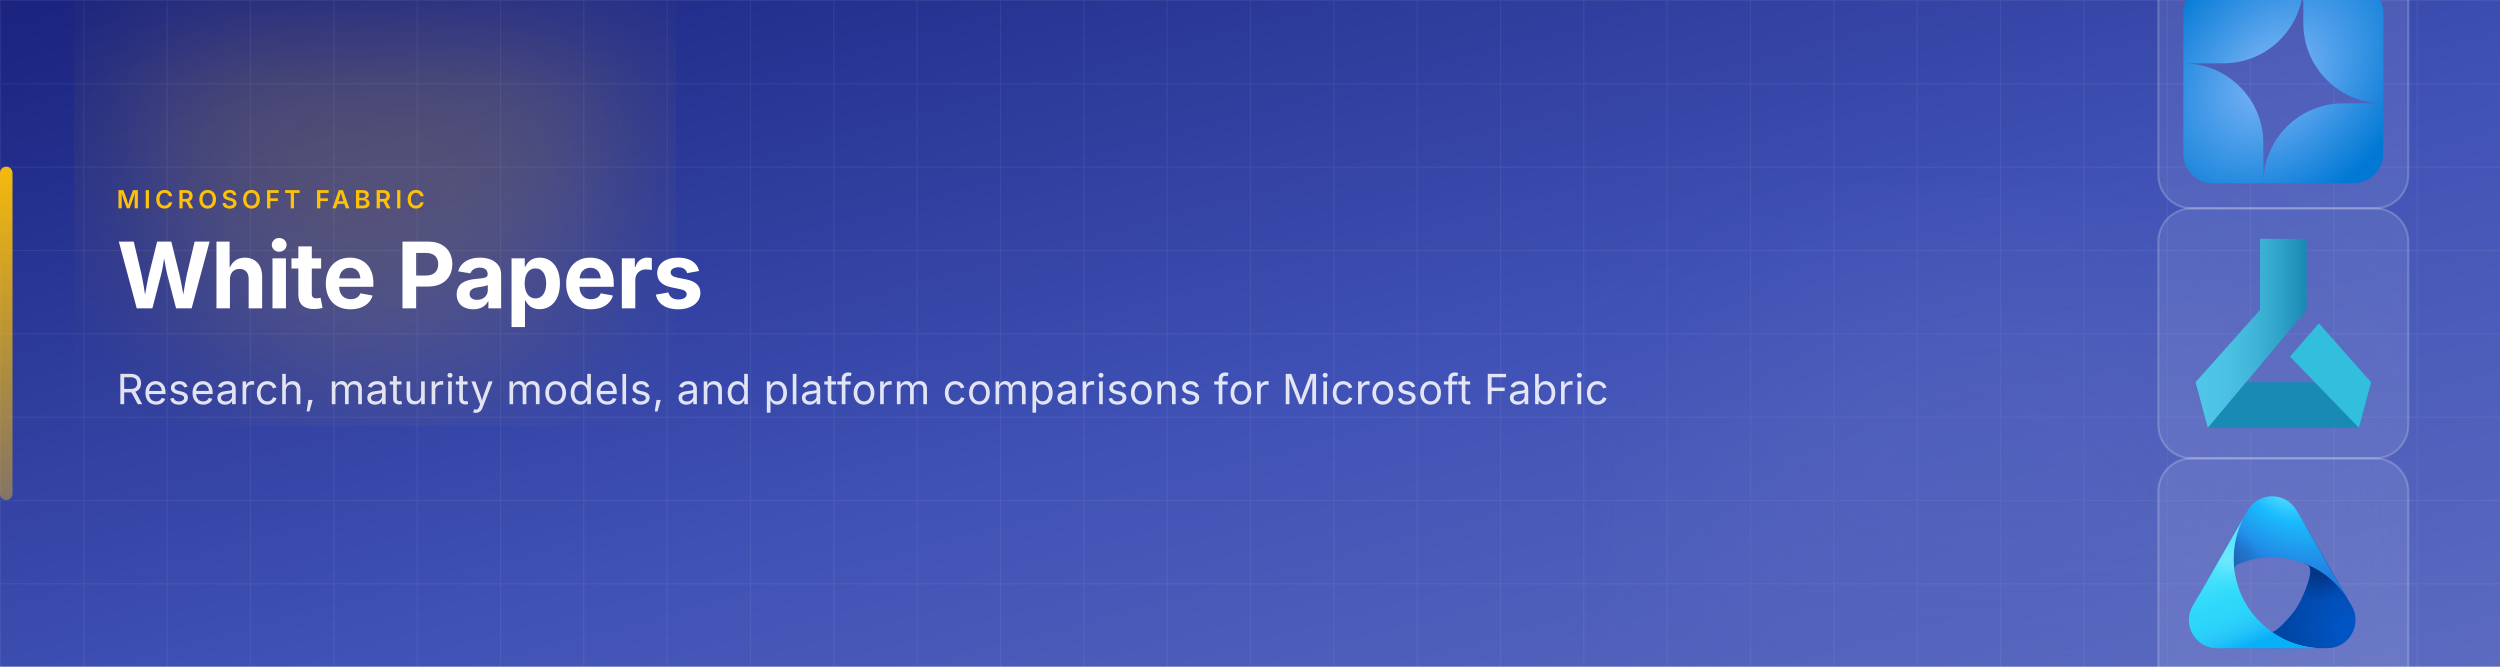
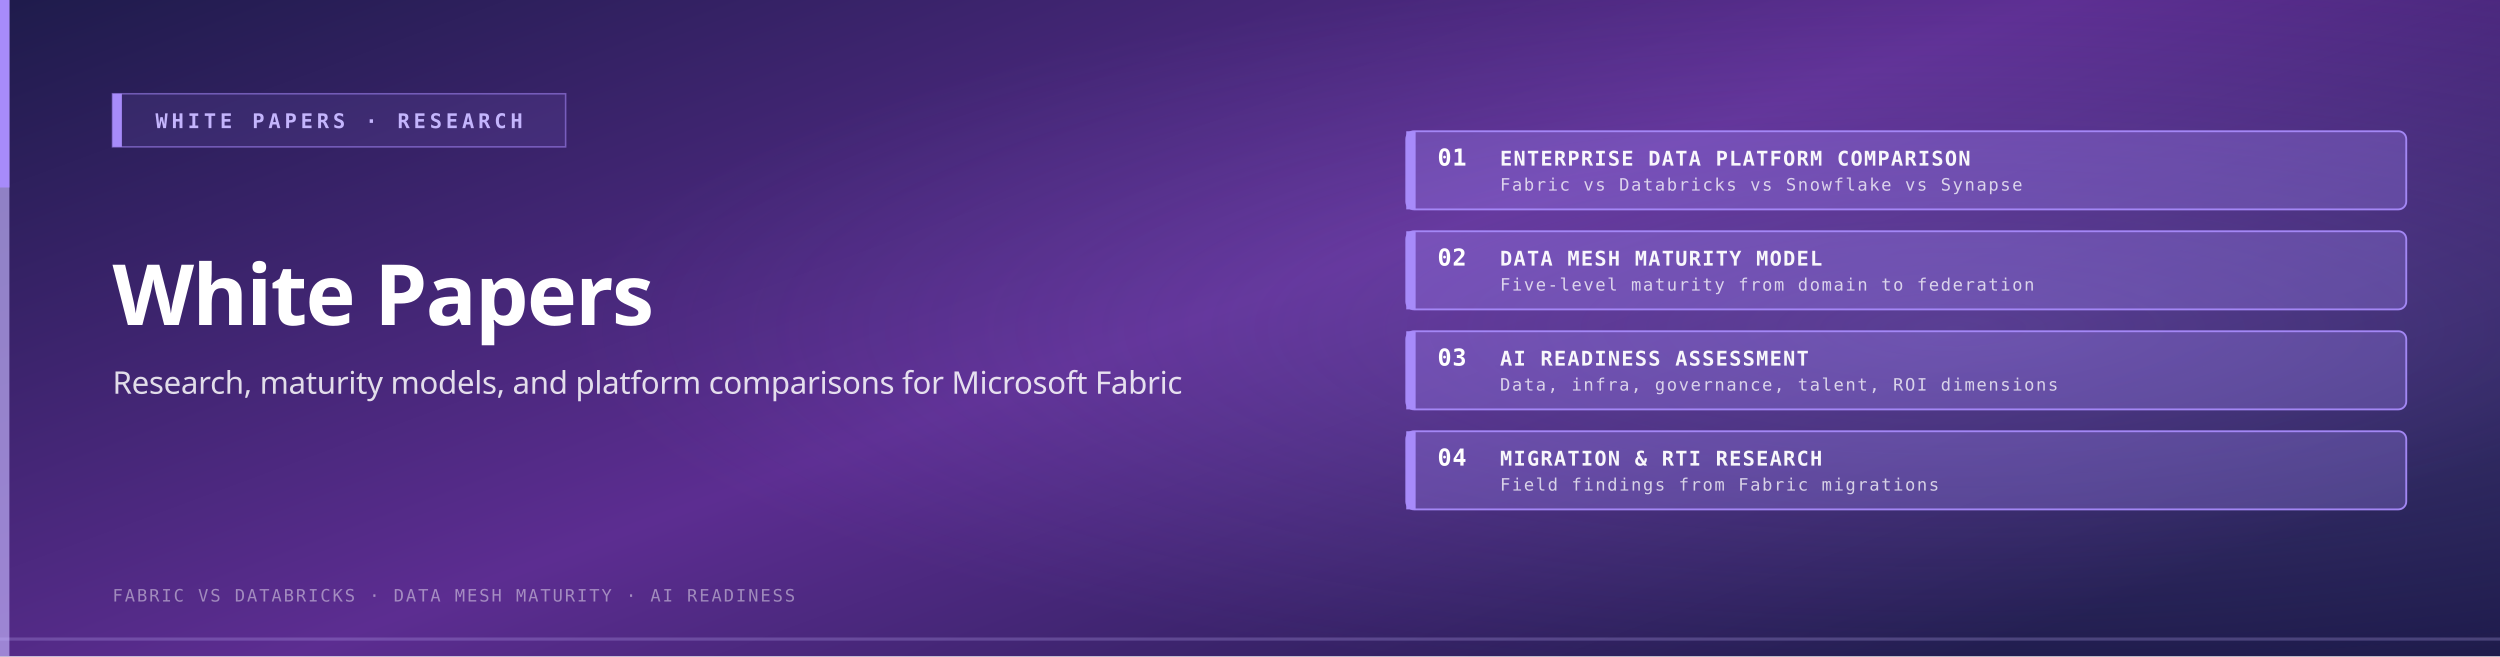
- <svg xmlns="http://www.w3.org/2000/svg" viewBox="0 0 1200 320" width="1200" height="320" role="img" aria-label="White Papers">
+ <svg xmlns="http://www.w3.org/2000/svg" viewBox="0 0 1600 420" width="1600" height="420" role="img" aria-labelledby="title desc" preserveAspectRatio="xMidYMid slice">
  <defs>
-     <linearGradient id="bg" x1="0" y1="0" x2="1" y2="1">
-       <stop offset="0%" stop-color="#1A237E" />
-       <stop offset="55%" stop-color="#3F51B5" />
-       <stop offset="100%" stop-color="#5C6BC0" />
+     <linearGradient id="bg" x1="0" y1="0" x2="1" y2="0.7">
+       <stop offset="0%" stop-color="#1E1B4B" />
+       <stop offset="55%" stop-color="#5C2D91" />
+       <stop offset="100%" stop-color="#1E1B4B" />
    </linearGradient>
-     <linearGradient id="accent" x1="0" y1="0" x2="0" y2="1">
-       <stop offset="0%" stop-color="#FFC107" stop-opacity="0.95" />
-       <stop offset="100%" stop-color="#FFC107" stop-opacity="0.4" />
-     </linearGradient>
-     <pattern id="grid" width="40" height="40" patternUnits="userSpaceOnUse">
-       <path d="M 40 0 L 0 0 0 40" fill="none" stroke="rgba(255,255,255,0.06)" stroke-width="1" />
-     </pattern>
-     <filter id="blur">
-       <feGaussianBlur stdDeviation="40" />
-     </filter>
+     <radialGradient id="glow" cx="78%" cy="50%" r="55%">
+       <stop offset="0%" stop-color="#A78BFA" stop-opacity="0.25" />
+       <stop offset="100%" stop-color="#A78BFA" stop-opacity="0" />
+     </radialGradient>
+     <style>
+       .h-title { font-family:'IBM Plex Sans','Segoe UI','Helvetica Neue',sans-serif; font-weight:600; font-size:54px; fill:#FFFFFF; letter-spacing:-1.0px; }
+       .h-sub   { font-family:'IBM Plex Sans','Segoe UI','Helvetica Neue',sans-serif; font-weight:400; font-size:20px; fill:#FFFFFF; fill-opacity:0.84; letter-spacing:-0.2px; }
+       .h-chip  { font-family:'JetBrains Mono','SF Mono','Consolas',monospace; font-weight:700; font-size:13px; letter-spacing:2.5px; fill:#C4B5FD; }
+       .h-foot  { font-family:'JetBrains Mono','SF Mono','Consolas',monospace; font-weight:500; font-size:11px; letter-spacing:1.2px; fill:#FFFFFF; fill-opacity:0.45; }
+       .v-num   { font-family:'JetBrains Mono','SF Mono','Consolas',monospace; font-weight:700; font-size:15px; fill:#FFFFFF; letter-spacing:0.5px; }
+       .v-lbl   { font-family:'JetBrains Mono','SF Mono','Consolas',monospace; font-weight:600; font-size:13px; fill:#FFFFFF; fill-opacity:0.95; letter-spacing:0.8px; }
+       .v-cap   { font-family:'JetBrains Mono','SF Mono','Consolas',monospace; font-weight:500; font-size:11px; fill:#FFFFFF; fill-opacity:0.75; letter-spacing:1.0px; }
+     </style>
  </defs>
-   <rect width="1200" height="320" fill="url(#bg)" />
-   <rect width="1200" height="320" fill="url(#grid)" />
-   <circle cx="180" cy="60" r="120" fill="#FFC107" opacity="0.20" filter="url(#blur)" />
-   <circle cx="960" cy="280" r="160" fill="#5C6BC0" opacity="0.30" filter="url(#blur)" />
-   <rect x="0" y="80" width="6" height="160" fill="url(#accent)" rx="3" />
-   <text x="56" y="148" font-family="Inter, system-ui, sans-serif" font-size="44" font-weight="700" fill="#FFFFFF" letter-spacing="-0.5">White Papers</text>
-   <text x="56" y="194" font-family="Inter, system-ui, sans-serif" font-size="20" font-weight="400" fill="rgba(255,255,255,0.85)" letter-spacing="0.2">Research, maturity models, and platform comparisons for Microsoft Fabric</text>
-   <text x="56" y="100" font-family="Inter, system-ui, sans-serif" font-size="12" font-weight="600" fill="#FFC107" letter-spacing="2" text-transform="uppercase">MICROSOFT FABRIC</text>
-   <g transform="translate(1048,-8)">
-     <rect x="-12" y="-12" width="120" height="120" rx="16" ry="16" fill="rgba(255,255,255,0.10)" stroke="rgba(255,255,255,0.20)" stroke-width="1" />
-     <svg x="0" y="0" width="96" height="96" viewBox="0 0 18 18" preserveAspectRatio="xMidYMid meet">
-       <defs>
-         <radialGradient id="uuid-2a7407aa-b787-48dd-a96a-0d81ab6e93bb" cx="-67.981" cy="793.199" r=".45" gradientTransform="translate(-17939.03 20368.029) rotate(45) scale(25.091 -34.149)" gradientUnits="userSpaceOnUse">
-           <stop offset="0" stop-color="#83b9f9" />
-           <stop offset="1" stop-color="#0078d4" />
-         </radialGradient>
-       </defs>
-       <path d="m0,2.7v12.6c0,1.491,1.209,2.7,2.7,2.7h12.6c1.491,0,2.7-1.209,2.7-2.7V2.7c0-1.491-1.209-2.7-2.7-2.7H2.7C1.209,0,0,1.209,0,2.7ZM10.8,0v3.6c0,3.976,3.224,7.2,7.2,7.2h-3.6c-3.976,0-7.199,3.222-7.2,7.198v-3.598c0-3.976-3.224-7.2-7.2-7.2h3.6c3.976,0,7.2-3.224,7.2-7.2Z" fill="url(#uuid-2a7407aa-b787-48dd-a96a-0d81ab6e93bb)" stroke-width="0" />
-     </svg>
+   <rect width="1600" height="420" fill="url(#bg)" />
+   <rect width="1600" height="420" fill="url(#glow)" />
+   <rect x="0" y="0" width="6" height="420" fill="#C4B5FD" opacity="0.65" />
+   <rect x="0" y="0" width="6" height="120" fill="#A78BFA" />
+   <rect x="0" y="408" width="1600" height="2" fill="#C4B5FD" opacity="0.25" />
+   <g transform="translate(72, 60)">
+     <rect x="0" y="0" width="290" height="34" rx="0" fill="#A78BFA" fill-opacity="0.10" stroke="#A78BFA" stroke-opacity="0.55" />
+     <rect x="0" y="0" width="6" height="34" fill="#A78BFA" />
+     <text class="h-chip" x="145.0" y="22" text-anchor="middle">WHITE PAPERS · RESEARCH</text>
  </g>
-   <g transform="translate(1048,112)">
-     <rect x="-12" y="-12" width="120" height="120" rx="16" ry="16" fill="rgba(255,255,255,0.10)" stroke="rgba(255,255,255,0.20)" stroke-width="1" />
-     <svg x="0" y="0" width="96" height="96" viewBox="0 0 18 18" preserveAspectRatio="xMidYMid meet">
-       <defs>
-         <linearGradient id="e1bcfd0f-68b5-4f66-9501-e6a7245a18e7" x1="1.1" y1="169" x2="11.12" y2="169" gradientTransform="translate(0 -160)" gradientUnits="userSpaceOnUse">
-           <stop offset="0" stop-color="#50c7e8" />
-           <stop offset="0.25" stop-color="#4cc3e4" />
-           <stop offset="0.51" stop-color="#41b6da" />
-           <stop offset="0.77" stop-color="#2fa2c8" />
-           <stop offset="1" stop-color="#1989b2" />
-         </linearGradient>
-       </defs>
-       <path id="bc892891-989d-4c43-80d3-d2b4546a974f" d="M15.8,17.5H2.2L1.1,13.4H16.9Z" fill="#198ab3" />
-       <polygon points="6.9 0.5 6.9 6.9 1.1 13.4 2.2 17.5 11.1 6.9 11.1 0.5 6.9 0.5" fill="url(#e1bcfd0f-68b5-4f66-9501-e6a7245a18e7)" />
-       <path id="e6be01d6-345d-4df4-bbdb-151aa8edaa1f" d="M15.8,17.5,9.6,11.1l2.6-3,4.7,5.3Z" fill="#32bedd" />
-     </svg>
-   </g>
-   <g transform="translate(1048,232)">
-     <rect x="-12" y="-12" width="120" height="120" rx="16" ry="16" fill="rgba(255,255,255,0.10)" stroke="rgba(255,255,255,0.20)" stroke-width="1" />
-     <svg x="0" y="0" width="96" height="96" viewBox="0 0 18 18" preserveAspectRatio="xMidYMid meet">
-       <path fill="url(#iffe440-a)" d="m15.157 11.038-4.3-7.45a8 8 0 0 1 .65 3.612l-.744-.055s.492.153.6.388c.34.72-.783 3.09-1.171 3.673-.63.944-1.848 2.16-2.167 2.16-.099 0-.141-.034-.141-.034-1.156.715-2.522 1.415-3.924 1.501h9.006c1.948 0 3.165-2.108 2.191-3.795" />
-       <path fill="url(#iffe440-b)" fill-opacity=".5" d="m15.157 11.038-4.3-7.45a8 8 0 0 1 .65 3.612l-.744-.055s.492.153.6.388c.34.72-.783 3.09-1.171 3.673-.63.944-1.848 2.16-2.167 2.16-.099 0-.141-.034-.141-.034-1.156.715-2.522 1.415-3.924 1.501h9.006c1.948 0 3.165-2.108 2.191-3.795" />
-       <path fill="url(#iffe440-c)" fill-opacity=".2" d="m15.157 11.038-4.3-7.45a8 8 0 0 1 .65 3.612l-.744-.055s.492.153.6.388c.34.72-.783 3.09-1.171 3.673-.63.944-1.848 2.16-2.167 2.16-.099 0-.141-.034-.141-.034-1.156.715-2.522 1.415-3.924 1.501h9.006c1.948 0 3.165-2.108 2.191-3.795" />
-       <path fill="url(#iffe440-d)" d="M14.526 10.01q.133.183.253.37l-4.588-7.948C9.217.745 6.783.745 5.81 2.432L1.3 10.245c.692-1.033 2.209-1.81 3.307-2.352 0 0-.038-.23.052-.39.09-.158.213-.202.331-.25a8.06 8.06 0 0 1 9.537 2.757Z" />
-       <path fill="url(#iffe440-e)" fill-opacity=".36" d="M14.526 10.01q.133.183.253.37l-4.588-7.948C9.217.745 6.783.745 5.81 2.432L1.3 10.245c.692-1.033 2.209-1.81 3.307-2.352 0 0-.038-.23.052-.39.09-.158.213-.202.331-.25a8.06 8.06 0 0 1 9.537 2.757Z" />
-       <path fill="url(#iffe440-f)" d="M12.081 14.832H3.034c-1.948 0-3.165-2.109-2.191-3.796l4.584-7.942a8.063 8.063 0 0 0 6.654 11.738" />
-       <path fill="url(#iffe440-g)" fill-opacity=".25" d="M12.081 14.832H3.034c-1.948 0-3.165-2.109-2.191-3.796l4.584-7.942a8.063 8.063 0 0 0 6.654 11.738" />
-       <path fill="url(#iffe440-h)" d="M12.081 14.832H3.034c-1.948 0-3.165-2.109-2.191-3.796l4.584-7.942a8.063 8.063 0 0 0 6.654 11.738" />
-       <defs>
-         <radialGradient id="iffe440-b" cx="0" cy="0" r="1" gradientTransform="matrix(.14216 3.1987 -2.95039 .13113 12.243 7.416)" gradientUnits="userSpaceOnUse">
-           <stop stop-color="#041642" />
-           <stop offset="1" stop-color="#041642" stop-opacity="0" />
-         </radialGradient>
-         <radialGradient id="iffe440-c" cx="0" cy="0" r="1" gradientTransform="matrix(5.61361 -2.46018 2.79916 6.3871 8.443 14.14)" gradientUnits="userSpaceOnUse">
-           <stop />
-           <stop offset="1" stop-opacity="0" />
-         </radialGradient>
-         <radialGradient id="iffe440-d" cx="0" cy="0" r="1" gradientTransform="matrix(-3.06704 5.34995 -8.79035 -5.03937 8.877 .902)" gradientUnits="userSpaceOnUse">
-           <stop stop-color="#51DEFF" />
-           <stop offset=".349" stop-color="#1ABAFD" />
-           <stop offset="1" stop-color="#247FE0" />
-         </radialGradient>
-         <radialGradient id="iffe440-e" cx="0" cy="0" r="1" gradientTransform="rotate(-39.249 15.386 7.104)scale(9.59415 6.27867)" gradientUnits="userSpaceOnUse">
-           <stop offset=".475" />
-           <stop offset="1" stop-opacity="0" />
-         </radialGradient>
-         <radialGradient id="iffe440-g" cx="0" cy="0" r="1" gradientTransform="matrix(-.39897 2.5924 -3.80166 -.58508 4.571 6.97)" gradientUnits="userSpaceOnUse">
-           <stop offset=".177" stop-color="#CCF9FF" />
-           <stop offset="1" stop-color="#4FE3FF" stop-opacity=".12" />
-         </radialGradient>
-         <linearGradient id="iffe440-a" x1="13.948" x2="14.231" y1="4.359" y2="12.801" gradientUnits="userSpaceOnUse">
-           <stop stop-color="#033E9A" />
-           <stop offset="1" stop-color="#0055C6" />
-         </linearGradient>
-         <linearGradient id="iffe440-f" x1="3.897" x2="7.706" y1="5.277" y2="15.345" gradientUnits="userSpaceOnUse">
-           <stop stop-color="#59E7FD" />
-           <stop offset=".587" stop-color="#23D4F9" />
-           <stop offset="1" stop-color="#32BBF2" />
-         </linearGradient>
-         <linearGradient id="iffe440-h" x1="6.606" x2="4.909" y1="14.336" y2="10.303" gradientUnits="userSpaceOnUse">
-           <stop stop-color="#08B0F8" />
-           <stop offset="1" stop-color="#52E5FF" stop-opacity="0" />
-         </linearGradient>
-       </defs>
-     </svg>
+   <text class="h-title" x="72" y="208">White Papers</text>
+   <text class="h-sub" x="72" y="252">Research, maturity models, and platform comparisons for Microsoft Fabric</text>
+   <text class="h-foot" x="72" y="385">FABRIC VS DATABRICKS · DATA MESH MATURITY · AI READINESS</text>
+   <g transform="translate(900, 84)">
+     <g transform="translate(0,0)">
+       <rect x="0" y="0" width="640" height="50" rx="5" fill="#A78BFA" fill-opacity="0.28" stroke="#A78BFA" stroke-opacity="0.95" stroke-width="1.2" />
+       <rect x="0" y="0" width="6" height="50" fill="#A78BFA" />
+       <text class="v-num" x="20" y="22">01</text>
+       <text class="v-lbl" x="60" y="22" font-size="14">ENTERPRISE DATA PLATFORM COMPARISON</text>
+       <text class="v-cap" x="60" y="38">Fabric vs Databricks vs Snowflake vs Synapse</text>
+     </g>
+     <g transform="translate(0,64)">
+       <rect x="0" y="0" width="640" height="50" rx="5" fill="#A78BFA" fill-opacity="0.28" stroke="#A78BFA" stroke-opacity="0.95" stroke-width="1.2" />
+       <rect x="0" y="0" width="6" height="50" fill="#A78BFA" />
+       <text class="v-num" x="20" y="22">02</text>
+       <text class="v-lbl" x="60" y="22" font-size="14">DATA MESH MATURITY MODEL</text>
+       <text class="v-cap" x="60" y="38">Five-level maturity from domain to federation</text>
+     </g>
+     <g transform="translate(0,128)">
+       <rect x="0" y="0" width="640" height="50" rx="5" fill="#A78BFA" fill-opacity="0.28" stroke="#A78BFA" stroke-opacity="0.95" stroke-width="1.2" />
+       <rect x="0" y="0" width="6" height="50" fill="#A78BFA" />
+       <text class="v-num" x="20" y="22">03</text>
+       <text class="v-lbl" x="60" y="22" font-size="14">AI READINESS ASSESSMENT</text>
+       <text class="v-cap" x="60" y="38">Data, infra, governance, talent, ROI dimensions</text>
+     </g>
+     <g transform="translate(0,192)">
+       <rect x="0" y="0" width="640" height="50" rx="5" fill="#A78BFA" fill-opacity="0.28" stroke="#A78BFA" stroke-opacity="0.95" stroke-width="1.2" />
+       <rect x="0" y="0" width="6" height="50" fill="#A78BFA" />
+       <text class="v-num" x="20" y="22">04</text>
+       <text class="v-lbl" x="60" y="22" font-size="14">MIGRATION &amp; RTI RESEARCH</text>
+       <text class="v-cap" x="60" y="38">Field findings from Fabric migrations</text>
+     </g>
  </g>
</svg>
